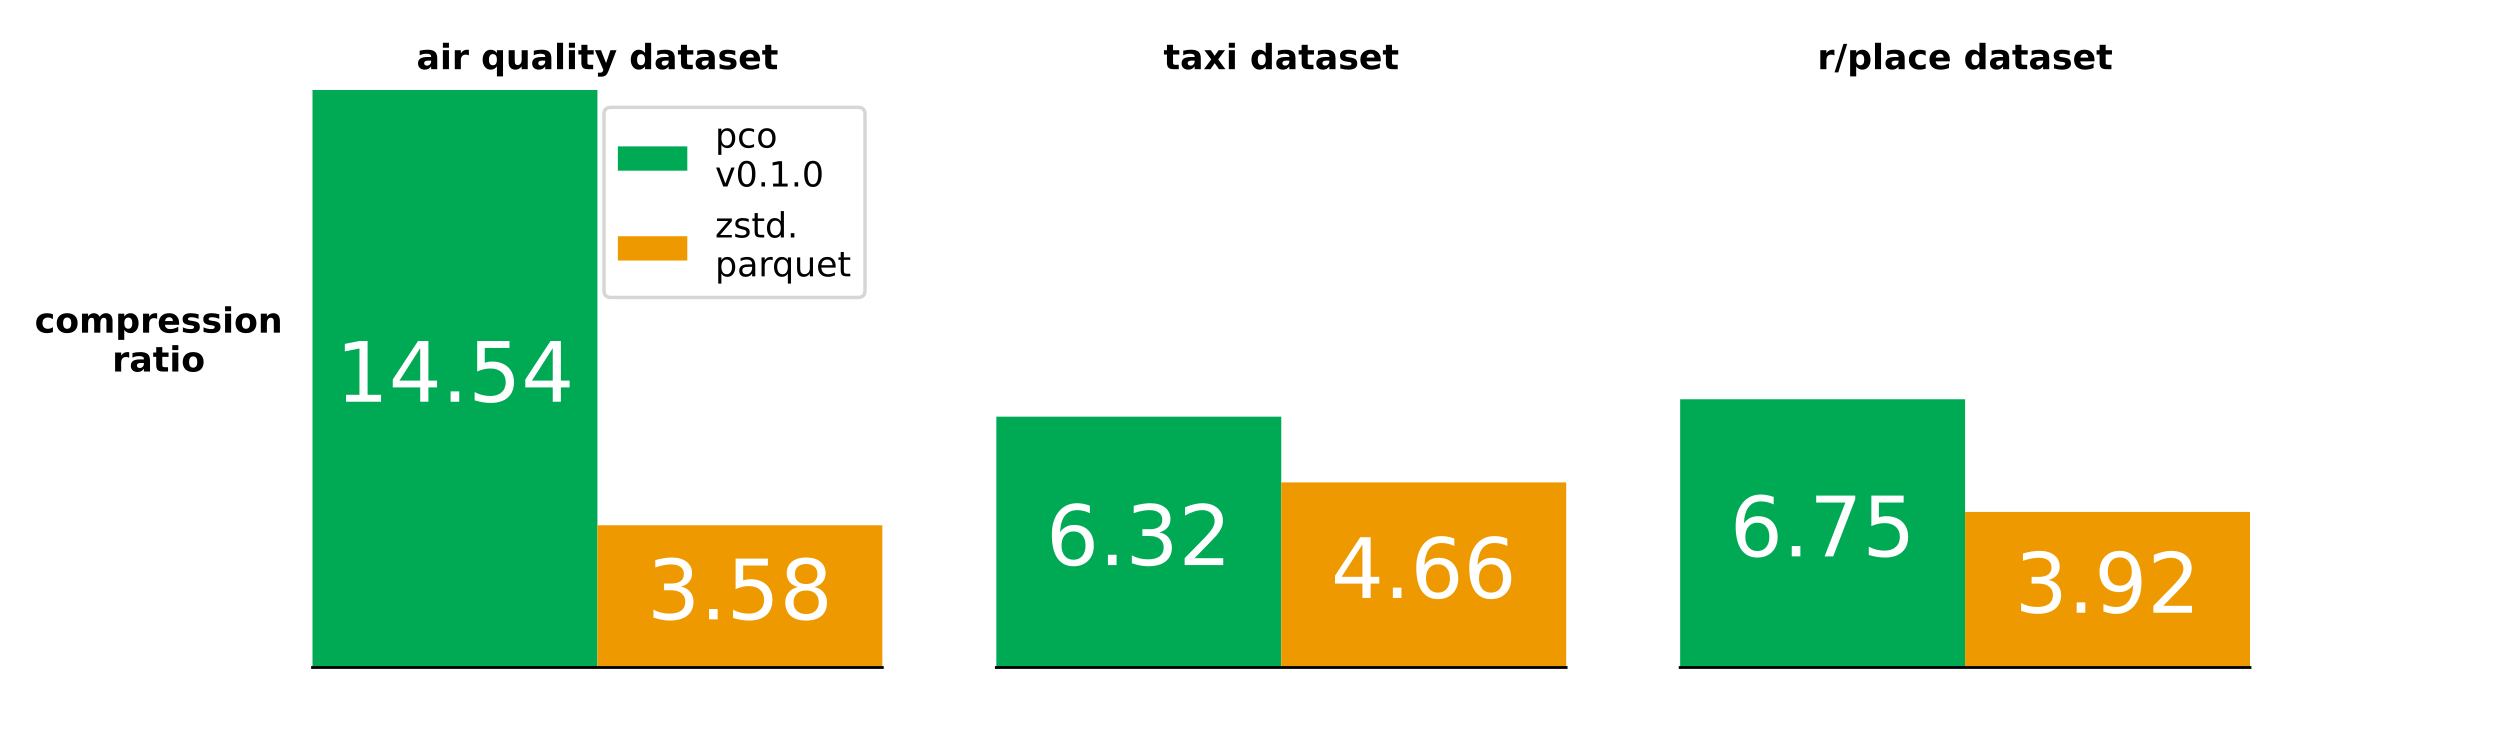
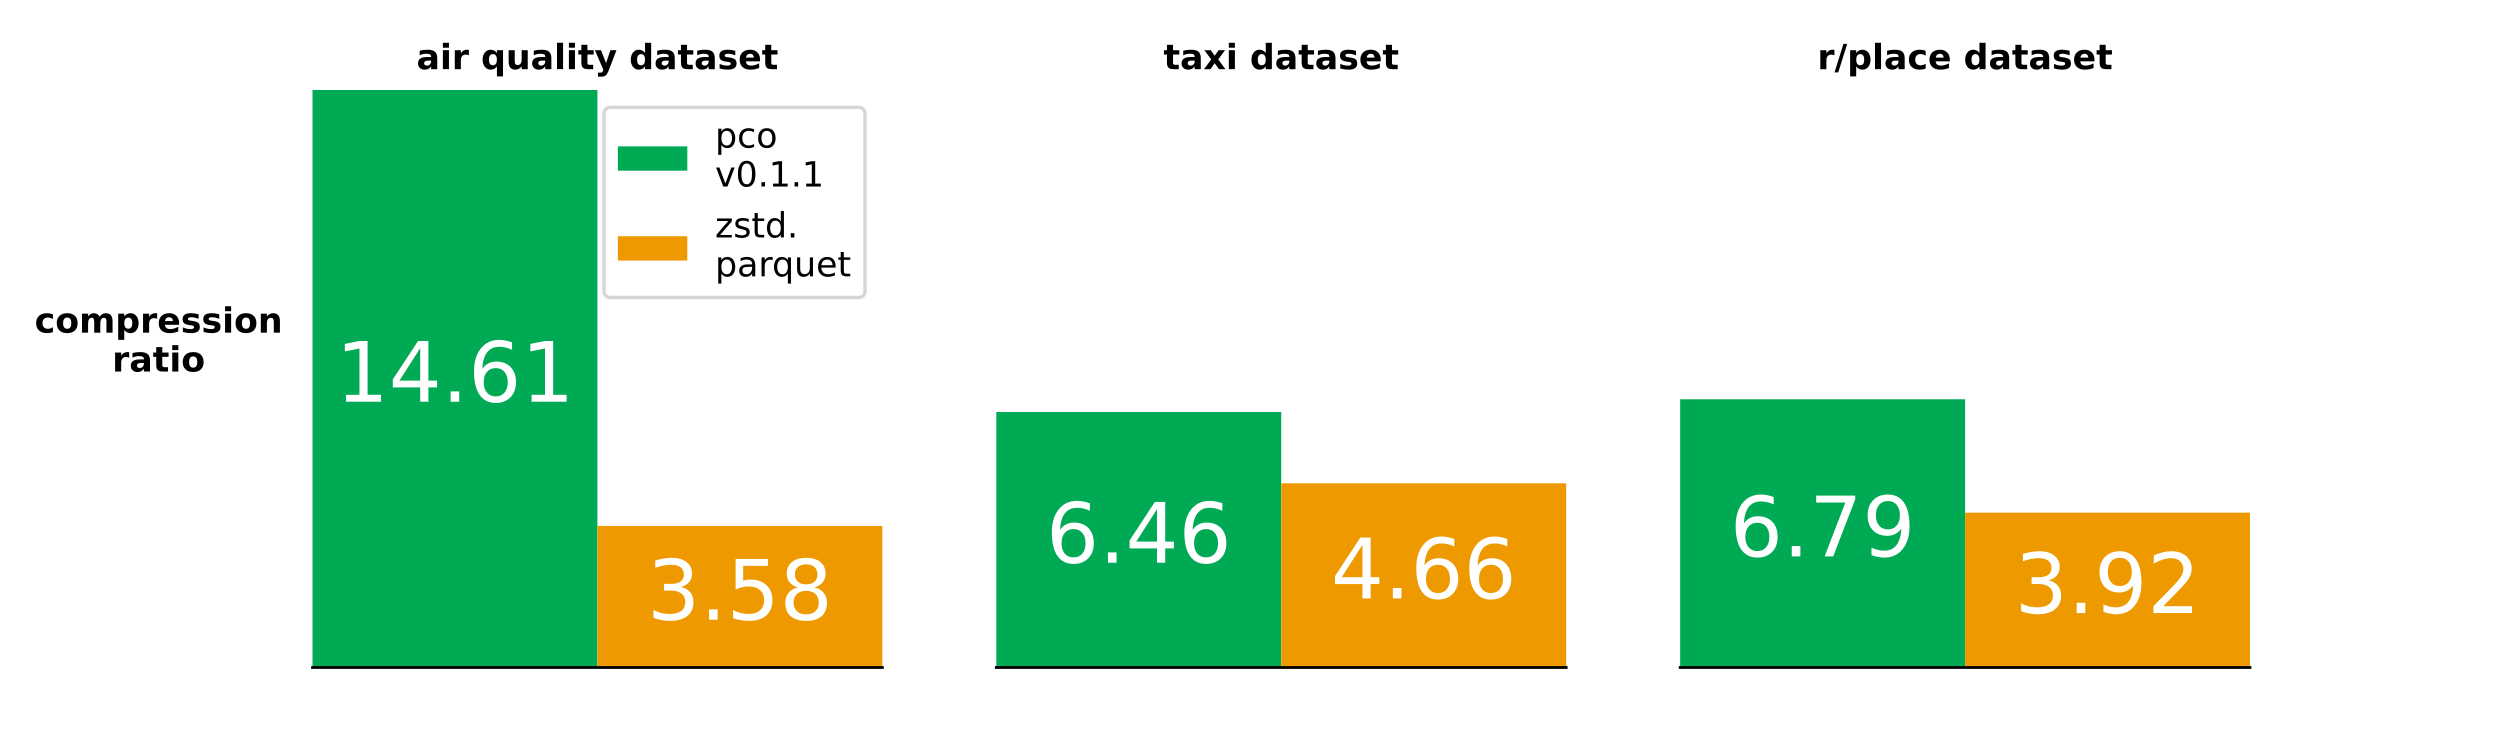
<svg xmlns="http://www.w3.org/2000/svg" xmlns:xlink="http://www.w3.org/1999/xlink" width="960" height="288" viewBox="0 0 720 216">
  <defs>
    <style>*{stroke-linejoin:round;stroke-linecap:butt}</style>
  </defs>
  <g id="figure_1">
    <path id="patch_1" d="M0 216h720V0H0z" style="fill:#fff" />
    <g id="axes_1">
      <path id="patch_2" d="M90 192.24h164.118V25.92H90z" style="fill:#fff" />
-       <path id="patch_3" d="M90 192.24h82.059V25.92H90z" clip-path="url(#pab4e7e4c78)" style="fill:#0a5" />
-       <path id="patch_4" d="M172.059 192.24h82.059v-40.97h-82.06z" clip-path="url(#pab4e7e4c78)" style="fill:#e90" />
+       <path id="patch_3" d="M90 192.24h82.059V25.92H90z" clip-path="url(#pedb4708737)" style="fill:#0a5" />
+       <path id="patch_4" d="M172.059 192.24h82.059v-40.774h-82.06z" clip-path="url(#pedb4708737)" style="fill:#e90" />
      <g id="matplotlib.axis_2">
        <g id="text_1">
          <g transform="matrix(.1 0 0 -.1 9.983 95.802)">
            <defs>
              <path id="DejaVuSans-Bold-63" d="M3366 3391v-913q-228 156-458 231t-477 75q-468 0-729-273t-261-764q0-491 261-765 261-273 729-273 263 0 499 78 236 79 436 232V103Q3103 6 2833-42q-270-49-542-49-947 0-1482 486-534 486-534 1352t534 1351q535 486 1482 486 275 0 542-48t533-145z" transform="scale(.01563)" />
              <path id="DejaVuSans-Bold-6f" d="M2203 2784q-372 0-567-267t-195-770q0-503 195-771 195-267 567-267 366 0 559 267 194 268 194 771t-194 770q-193 267-559 267zm0 800q903 0 1411-488 508-487 508-1349 0-863-508-1351Q3106-91 2203-91q-906 0-1417 487-511 488-511 1351 0 862 511 1349 511 488 1417 488z" transform="scale(.01563)" />
              <path id="DejaVuSans-Bold-6d" d="M3781 2919q213 325 505 495t642 170q603 0 919-372 316-371 316-1081V0H5038v1825q3 41 4 84 2 44 2 125 0 372-110 539-109 168-353 168-318 0-492-263-173-262-180-759V0H2784v1825q0 581-100 748-100 168-356 168-322 0-497-264t-175-755V0H531v3500h1125v-512q207 296 474 446t589 150q362 0 640-175 279-175 422-490z" transform="scale(.01563)" />
              <path id="DejaVuSans-Bold-70" d="M1656 506v-1837H538v4831h1118v-512q232 306 513 451t647 145q647 0 1062-514 416-514 416-1323T3878 423Q3463-91 2816-91q-366 0-647 145-281 146-513 452zm744 2266q-359 0-552-264-192-264-192-761t192-761q193-264 552-264t548 262q190 263 190 763t-190 762q-189 263-548 263z" transform="scale(.01563)" />
              <path id="DejaVuSans-Bold-72" d="M3138 2547q-147 69-293 101-145 33-292 33-431 0-664-277-233-276-233-791V0H538v3500h1118v-575q216 344 495 501 280 158 671 158 56 0 121-5 66-4 191-20l4-1012z" transform="scale(.01563)" />
              <path id="DejaVuSans-Bold-65" d="M4031 1759v-318H1416q40-394 284-591t681-197q353 0 723 105 371 105 762 317V213Q3469 63 3072-14t-794-77q-950 0-1477 483-526 483-526 1355 0 856 517 1346 517 491 1424 491 825 0 1320-497 495-496 495-1328zm-1150 372q0 319-186 514-186 196-486 196-325 0-528-183t-253-527h1453z" transform="scale(.01563)" />
              <path id="DejaVuSans-Bold-73" d="M3272 3391v-850q-359 150-694 225-334 75-631 75-319 0-474-80-154-80-154-245 0-135 117-207 117-71 420-106l197-28q860-109 1156-359 297-250 297-785 0-559-413-841Q2681-91 1863-91q-347 0-718 55-370 55-761 164v850q335-162 686-244 352-81 714-81 329 0 494 90 166 91 166 270 0 150-114 223t-455 114l-197 25q-747 94-1047 347t-300 769q0 556 381 824 382 269 1169 269 310 0 650-47 341-46 741-146z" transform="scale(.01563)" />
              <path id="DejaVuSans-Bold-69" d="M538 3500h1118V0H538v3500zm0 1363h1118v-913H538v913z" transform="scale(.01563)" />
              <path id="DejaVuSans-Bold-6e" d="M4056 2131V0H2931v1631q0 453-20 625t-70 253q-66 110-179 171-112 61-256 61-350 0-550-271-200-270-200-748V0H538v3500h1118v-512q253 306 537 451 285 145 629 145 606 0 920-372 314-371 314-1081z" transform="scale(.01563)" />
            </defs>
            <use xlink:href="#DejaVuSans-Bold-63" />
            <use xlink:href="#DejaVuSans-Bold-6f" x="59.277" />
            <use xlink:href="#DejaVuSans-Bold-6d" x="127.979" />
            <use xlink:href="#DejaVuSans-Bold-70" x="232.178" />
            <use xlink:href="#DejaVuSans-Bold-72" x="303.76" />
            <use xlink:href="#DejaVuSans-Bold-65" x="353.076" />
            <use xlink:href="#DejaVuSans-Bold-73" x="420.898" />
            <use xlink:href="#DejaVuSans-Bold-73" x="480.42" />
            <use xlink:href="#DejaVuSans-Bold-69" x="539.941" />
            <use xlink:href="#DejaVuSans-Bold-6f" x="574.219" />
            <use xlink:href="#DejaVuSans-Bold-6e" x="642.92" />
          </g>
          <g transform="matrix(.1 0 0 -.1 32.31 107)">
            <defs>
              <path id="DejaVuSans-Bold-61" d="M2106 1575q-350 0-527-119-176-118-176-350 0-212 142-333 143-120 396-120 315 0 531 226 216 227 216 568v128h-582zm1710 422V0H2688v519q-225-319-507-465-281-145-684-145-544 0-883 317-339 318-339 824 0 616 423 903 424 288 1330 288h660v87q0 266-210 389-209 124-653 124-359 0-669-72-309-72-575-216v853q360 88 722 133 363 45 725 45 947 0 1367-373 421-373 421-1214z" transform="scale(.01563)" />
              <path id="DejaVuSans-Bold-74" d="M1759 4494v-994h1154v-800H1759V1216q0-244 97-330t385-86h575V0h-960q-662 0-939 276-276 277-276 940v1484H84v800h557v994h1118z" transform="scale(.01563)" />
            </defs>
            <use xlink:href="#DejaVuSans-Bold-72" />
            <use xlink:href="#DejaVuSans-Bold-61" x="49.316" />
            <use xlink:href="#DejaVuSans-Bold-74" x="116.797" />
            <use xlink:href="#DejaVuSans-Bold-69" x="164.6" />
            <use xlink:href="#DejaVuSans-Bold-6f" x="198.877" />
          </g>
        </g>
      </g>
      <path id="patch_5" d="M90 192.24h164.118" style="fill:none;stroke:#000;stroke-width:.8;stroke-linejoin:miter;stroke-linecap:square" />
      <g id="text_2" style="fill:#fff" transform="matrix(.24 0 0 -.24 96.676 115.703)">
        <defs>
          <path id="DejaVuSans-31" d="M794 531h1031v3560L703 3866v575l1116 225h631V531h1031V0H794v531z" transform="scale(.01563)" />
          <path id="DejaVuSans-34" d="M2419 4116 825 1625h1594v2491zm-166 550h794V1625h666v-525h-666V0h-628v1100H313v609l1940 2957z" transform="scale(.01563)" />
          <path id="DejaVuSans-2e" d="M684 794h660V0H684v794z" transform="scale(.01563)" />
-           <path id="DejaVuSans-35" d="M691 4666h2478v-532H1269V2991q137 47 274 70 138 23 276 23 781 0 1237-428 457-428 457-1159 0-753-469-1171Q2575-91 1722-91q-294 0-599 50Q819 9 494 109v635q281-153 581-228t634-75q541 0 856 284 316 284 316 772 0 487-316 771-315 285-856 285-253 0-505-56-251-56-513-175v2344z" transform="scale(.01563)" />
+           <path id="DejaVuSans-36" d="M2113 2584q-425 0-674-291-248-290-248-796 0-503 248-796 249-292 674-292t673 292q248 293 248 796 0 506-248 796-248 291-673 291zm1253 1979v-575q-238 112-480 171-242 60-480 60-625 0-955-422-329-422-376-1275 184 272 462 417 279 145 613 145 703 0 1111-427 408-426 408-1160 0-719-425-1154Q2819-91 2113-91q-810 0-1238 620-428 621-428 1799 0 1106 525 1764t1409 658q238 0 480-47t505-140z" transform="scale(.01563)" />
        </defs>
        <use xlink:href="#DejaVuSans-31" />
        <use xlink:href="#DejaVuSans-34" x="63.623" />
        <use xlink:href="#DejaVuSans-2e" x="127.246" />
-         <use xlink:href="#DejaVuSans-35" x="159.033" />
-         <use xlink:href="#DejaVuSans-34" x="222.656" />
-       </g>
-       <g id="text_3" style="fill:#fff" transform="matrix(.24 0 0 -.24 186.37 178.377)">
+         <use xlink:href="#DejaVuSans-36" x="159.033" />
+         <use xlink:href="#DejaVuSans-31" x="222.656" />
+       </g>
+       <g id="text_3" style="fill:#fff" transform="matrix(.24 0 0 -.24 186.37 178.475)">
        <defs>
          <path id="DejaVuSans-33" d="M2597 2516q453-97 707-404 255-306 255-756 0-690-475-1069Q2609-91 1734-91q-293 0-604 58T488 141v609q262-153 574-231 313-78 654-78 593 0 904 234t311 681q0 413-289 645-289 233-804 233h-544v519h569q465 0 712 186t247 536q0 359-255 551-254 193-729 193-260 0-557-57-297-56-653-174v562q360 100 674 150t592 50q719 0 1137-327 419-326 419-882 0-388-222-655t-631-370z" transform="scale(.01563)" />
+           <path id="DejaVuSans-35" d="M691 4666h2478v-532H1269V2991q137 47 274 70 138 23 276 23 781 0 1237-428 457-428 457-1159 0-753-469-1171Q2575-91 1722-91q-294 0-599 50Q819 9 494 109v635q281-153 581-228t634-75q541 0 856 284 316 284 316 772 0 487-316 771-315 285-856 285-253 0-505-56-251-56-513-175v2344z" transform="scale(.01563)" />
          <path id="DejaVuSans-38" d="M2034 2216q-450 0-708-241-257-241-257-662 0-422 257-663 258-241 708-241t709 242q260 243 260 662 0 421-258 662-257 241-711 241zm-631 268q-406 100-633 378-226 279-226 679 0 559 398 884 399 325 1092 325 697 0 1094-325t397-884q0-400-227-679-226-278-629-378 456-106 710-416 255-309 255-755 0-679-414-1042Q2806-91 2034-91q-771 0-1186 362-414 363-414 1042 0 446 256 755 257 310 713 416zm-231 997q0-362 226-565 227-203 636-203 407 0 636 203 230 203 230 565 0 363-230 566-229 203-636 203-409 0-636-203-226-203-226-566z" transform="scale(.01563)" />
        </defs>
        <use xlink:href="#DejaVuSans-33" />
        <use xlink:href="#DejaVuSans-2e" x="63.623" />
        <use xlink:href="#DejaVuSans-35" x="95.41" />
        <use xlink:href="#DejaVuSans-38" x="159.033" />
      </g>
      <g id="text_4" transform="matrix(.1 0 0 -.1 119.96 19.92)">
        <defs>
          <path id="DejaVuSans-Bold-71" d="M2181 2772q-356 0-545-263-189-262-189-762t189-763q189-262 545-262 360 0 549 262 189 263 189 763t-189 762q-189 263-549 263zm738-2266q-231-309-510-453-278-144-643-144-647 0-1063 514-415 515-415 1324t415 1320q416 511 1063 511 365 0 643-144 279-143 510-453v519h1125v-4831H2919V506z" transform="scale(.01563)" />
          <path id="DejaVuSans-Bold-75" d="M500 1363v2137h1125v-350q0-284-3-714t-3-573q0-422 22-608t75-271q68-109 179-169 111-59 255-59 350 0 550 269t200 747v1728h1119V0H2900v506q-253-306-536-452-283-145-623-145-607 0-924 372T500 1363z" transform="scale(.01563)" />
          <path id="DejaVuSans-Bold-6c" d="M538 4863h1118V0H538v4863z" transform="scale(.01563)" />
          <path id="DejaVuSans-Bold-79" d="M78 3500h1119l941-2375 800 2375h1118L2584-331q-221-585-517-817-295-233-779-233H641v734h350q284 0 413 91 130 90 202 325l32 97L78 3500z" transform="scale(.01563)" />
          <path id="DejaVuSans-Bold-64" d="M2919 2988v1875h1125V0H2919v506q-231-309-510-453-278-144-643-144-647 0-1063 514-415 515-415 1324t415 1323q416 514 1063 514 362 0 642-145t511-451zM2181 722q360 0 549 262 189 263 189 763t-189 762q-189 263-549 263-356 0-545-263-189-262-189-762t189-763q189-262 545-262z" transform="scale(.01563)" />
        </defs>
        <use xlink:href="#DejaVuSans-Bold-61" />
        <use xlink:href="#DejaVuSans-Bold-69" x="67.48" />
        <use xlink:href="#DejaVuSans-Bold-72" x="101.758" />
        <use xlink:href="#DejaVuSans-Bold-20" x="151.074" />
        <use xlink:href="#DejaVuSans-Bold-71" x="185.889" />
        <use xlink:href="#DejaVuSans-Bold-75" x="257.471" />
        <use xlink:href="#DejaVuSans-Bold-61" x="328.662" />
        <use xlink:href="#DejaVuSans-Bold-6c" x="396.143" />
        <use xlink:href="#DejaVuSans-Bold-69" x="430.42" />
        <use xlink:href="#DejaVuSans-Bold-74" x="464.697" />
        <use xlink:href="#DejaVuSans-Bold-79" x="512.5" />
        <use xlink:href="#DejaVuSans-Bold-20" x="577.686" />
        <use xlink:href="#DejaVuSans-Bold-64" x="612.5" />
        <use xlink:href="#DejaVuSans-Bold-61" x="684.082" />
        <use xlink:href="#DejaVuSans-Bold-74" x="751.563" />
        <use xlink:href="#DejaVuSans-Bold-61" x="799.365" />
        <use xlink:href="#DejaVuSans-Bold-73" x="866.846" />
        <use xlink:href="#DejaVuSans-Bold-65" x="926.367" />
        <use xlink:href="#DejaVuSans-Bold-74" x="994.189" />
      </g>
      <g id="legend_1">
        <path id="patch_6" d="M175.946 85.672h71.172q2 0 2-2V32.92q0-2-2-2h-71.172q-2 0-2 2v50.752q0 2 2 2z" style="fill:#fff;opacity:.8;stroke:#ccc;stroke-linejoin:miter" />
        <path id="patch_7" d="M177.946 49.157h20v-7h-20z" style="fill:#0a5" />
        <g id="text_5">
          <g transform="matrix(.1 0 0 -.1 205.946 42.518)">
            <defs>
              <path id="DejaVuSans-70" d="M1159 525v-1856H581v4831h578v-531q182 312 458 463 277 152 661 152 638 0 1036-506 399-506 399-1331T3314 415Q2916-91 2278-91q-384 0-661 152-276 152-458 464zm1957 1222q0 634-261 995t-717 361q-457 0-718-361t-261-995q0-634 261-995t718-361q456 0 717 361t261 995z" transform="scale(.01563)" />
              <path id="DejaVuSans-63" d="M3122 3366v-538q-244 135-489 202t-495 67q-560 0-870-355-309-354-309-995t309-996q310-354 870-354 250 0 495 67t489 202V134Q2881 22 2623-34q-257-57-548-57-791 0-1257 497-465 497-465 1341 0 856 470 1346 471 491 1290 491 265 0 518-55 253-54 491-163z" transform="scale(.01563)" />
              <path id="DejaVuSans-6f" d="M1959 3097q-462 0-731-361t-269-989q0-628 267-989 268-361 733-361 460 0 728 362 269 363 269 988 0 622-269 986-268 364-728 364zm0 487q750 0 1178-488 429-487 429-1349 0-859-429-1349Q2709-91 1959-91q-753 0-1180 489-426 490-426 1349 0 862 426 1349 427 488 1180 488z" transform="scale(.01563)" />
            </defs>
            <use xlink:href="#DejaVuSans-70" />
            <use xlink:href="#DejaVuSans-63" x="63.477" />
            <use xlink:href="#DejaVuSans-6f" x="118.457" />
          </g>
          <g transform="matrix(.1 0 0 -.1 205.946 53.716)">
            <defs>
              <path id="DejaVuSans-76" d="M191 3500h609L1894 563l1094 2937h609L2284 0h-781L191 3500z" transform="scale(.01563)" />
              <path id="DejaVuSans-30" d="M2034 4250q-487 0-733-480-245-479-245-1442 0-959 245-1439 246-480 733-480 491 0 736 480 246 480 246 1439 0 963-246 1442-245 480-736 480zm0 500q785 0 1199-621 414-620 414-1801 0-1178-414-1799Q2819-91 2034-91q-784 0-1198 620-414 621-414 1799 0 1181 414 1801 414 621 1198 621z" transform="scale(.01563)" />
            </defs>
            <use xlink:href="#DejaVuSans-76" />
            <use xlink:href="#DejaVuSans-30" x="59.18" />
            <use xlink:href="#DejaVuSans-2e" x="122.803" />
            <use xlink:href="#DejaVuSans-31" x="154.59" />
            <use xlink:href="#DejaVuSans-2e" x="218.213" />
-             <use xlink:href="#DejaVuSans-30" x="250" />
+             <use xlink:href="#DejaVuSans-31" x="250" />
          </g>
        </g>
        <path id="patch_8" d="M177.946 75.033h20v-7h-20z" style="fill:#e90" />
        <g id="text_6">
          <g transform="matrix(.1 0 0 -.1 205.946 68.394)">
            <defs>
              <path id="DejaVuSans-7a" d="M353 3500h2731v-525L922 459h2162V0H275v525l2163 2516H353v459z" transform="scale(.01563)" />
              <path id="DejaVuSans-73" d="M2834 3397v-544q-243 125-506 187-262 63-544 63-428 0-642-131t-214-394q0-200 153-314t616-217l197-44q612-131 870-370t258-667q0-488-386-773Q2250-91 1575-91q-281 0-586 55T347 128v594q319-166 628-249 309-82 613-82 406 0 624 139 219 139 219 392 0 234-158 359-157 125-692 241l-200 47q-534 112-772 345-237 233-237 639 0 494 350 762 350 269 994 269 318 0 599-47 282-46 519-140z" transform="scale(.01563)" />
              <path id="DejaVuSans-74" d="M1172 4494v-994h1184v-447H1172V1153q0-428 117-550t477-122h590V0h-590q-666 0-919 248-253 249-253 905v1900H172v447h422v994h578z" transform="scale(.01563)" />
              <path id="DejaVuSans-64" d="M2906 2969v1894h575V0h-575v525q-181-312-458-464-276-152-664-152-634 0-1033 506-398 507-398 1332t398 1331q399 506 1033 506 388 0 664-152 277-151 458-463zM947 1747q0-634 261-995t717-361q456 0 718 361 263 361 263 995t-263 995q-262 361-718 361t-717-361q-261-361-261-995z" transform="scale(.01563)" />
            </defs>
            <use xlink:href="#DejaVuSans-7a" />
            <use xlink:href="#DejaVuSans-73" x="52.49" />
            <use xlink:href="#DejaVuSans-74" x="104.59" />
            <use xlink:href="#DejaVuSans-64" x="143.799" />
            <use xlink:href="#DejaVuSans-2e" x="207.275" />
          </g>
          <g transform="matrix(.1 0 0 -.1 205.946 79.592)">
            <defs>
              <path id="DejaVuSans-61" d="M2194 1759q-697 0-966-159t-269-544q0-306 202-486 202-179 548-179 479 0 768 339t289 901v128h-572zm1147 238V0h-575v531q-197-318-491-470T1556-91q-537 0-855 302-317 302-317 808 0 590 395 890 396 300 1180 300h807v57q0 397-261 614t-733 217q-300 0-585-72-284-72-546-216v532q315 122 612 182 297 61 578 61 760 0 1135-394 375-393 375-1193z" transform="scale(.01563)" />
              <path id="DejaVuSans-72" d="M2631 2963q-97 56-211 82-114 27-251 27-488 0-749-317t-261-911V0H581v3500h578v-544q182 319 472 473 291 155 707 155 59 0 131-8 72-7 159-23l3-590z" transform="scale(.01563)" />
              <path id="DejaVuSans-71" d="M947 1747q0-634 261-995t717-361q456 0 718 361 263 361 263 995t-263 995q-262 361-718 361t-717-361q-261-361-261-995zM2906 525q-181-312-458-464-276-152-664-152-634 0-1033 506-398 507-398 1332t398 1331q399 506 1033 506 388 0 664-152 277-151 458-463v531h575v-4831h-575V525z" transform="scale(.01563)" />
              <path id="DejaVuSans-75" d="M544 1381v2119h575V1403q0-497 193-746 194-248 582-248 465 0 735 297 271 297 271 810v1984h575V0h-575v538q-209-319-486-474-276-155-642-155-603 0-916 375-312 375-312 1097zm1447 2203z" transform="scale(.01563)" />
              <path id="DejaVuSans-65" d="M3597 1894v-281H953q38-594 358-905t892-311q331 0 642 81t618 244V178Q3153 47 2828-22t-659-69q-838 0-1327 487-489 488-489 1320 0 859 464 1363 464 505 1252 505 706 0 1117-455 411-454 411-1235zm-575 169q-6 471-264 752-258 282-683 282-481 0-770-272t-333-766l2050 4z" transform="scale(.01563)" />
            </defs>
            <use xlink:href="#DejaVuSans-70" />
            <use xlink:href="#DejaVuSans-61" x="63.477" />
            <use xlink:href="#DejaVuSans-72" x="124.756" />
            <use xlink:href="#DejaVuSans-71" x="164.119" />
            <use xlink:href="#DejaVuSans-75" x="227.596" />
            <use xlink:href="#DejaVuSans-65" x="290.975" />
            <use xlink:href="#DejaVuSans-74" x="352.498" />
          </g>
        </g>
      </g>
    </g>
    <g id="axes_2">
      <path id="patch_9" d="M286.941 192.24H451.06V25.92H286.94z" style="fill:#fff" />
-       <path id="patch_10" d="M286.941 192.24H369v-72.238h-82.059z" clip-path="url(#p64aec80a4c)" style="fill:#0a5" />
-       <path id="patch_11" d="M369 192.24h82.059v-53.309H369z" clip-path="url(#p64aec80a4c)" style="fill:#e90" />
+       <path id="patch_10" d="M286.941 192.24H369v-73.587h-82.059z" clip-path="url(#pc0cf846d1c)" style="fill:#0a5" />
+       <path id="patch_11" d="M369 192.24h82.059v-53.054H369z" clip-path="url(#pc0cf846d1c)" style="fill:#e90" />
      <path id="patch_12" d="M286.941 192.24H451.06" style="fill:none;stroke:#000;stroke-width:.8;stroke-linejoin:miter;stroke-linecap:square" />
-       <g id="text_7" style="fill:#fff" transform="matrix(.24 0 0 -.24 301.252 162.744)">
-         <defs>
-           <path id="DejaVuSans-36" d="M2113 2584q-425 0-674-291-248-290-248-796 0-503 248-796 249-292 674-292t673 292q248 293 248 796 0 506-248 796-248 291-673 291zm1253 1979v-575q-238 112-480 171-242 60-480 60-625 0-955-422-329-422-376-1275 184 272 462 417 279 145 613 145 703 0 1111-427 408-426 408-1160 0-719-425-1154Q2819-91 2113-91q-810 0-1238 620-428 621-428 1799 0 1106 525 1764t1409 658q238 0 480-47t505-140z" transform="scale(.01563)" />
-           <path id="DejaVuSans-32" d="M1228 531h2203V0H469v531q359 372 979 998 621 627 780 809 303 340 423 576 121 236 121 464 0 372-261 606-261 235-680 235-297 0-627-103-329-103-704-313v638q381 153 712 231 332 78 607 78 725 0 1156-363 431-362 431-968 0-288-108-546-107-257-392-607-78-91-497-524-418-433-1181-1211z" transform="scale(.01563)" />
-         </defs>
+       <g id="text_7" style="fill:#fff" transform="matrix(.24 0 0 -.24 301.252 162.069)">
        <use xlink:href="#DejaVuSans-36" />
        <use xlink:href="#DejaVuSans-2e" x="63.623" />
-         <use xlink:href="#DejaVuSans-33" x="95.41" />
-         <use xlink:href="#DejaVuSans-32" x="159.033" />
-       </g>
-       <g id="text_8" style="fill:#fff" transform="matrix(.24 0 0 -.24 383.31 172.208)">
+         <use xlink:href="#DejaVuSans-34" x="95.41" />
+         <use xlink:href="#DejaVuSans-36" x="159.033" />
+       </g>
+       <g id="text_8" style="fill:#fff" transform="matrix(.24 0 0 -.24 383.31 172.336)">
        <use xlink:href="#DejaVuSans-34" />
        <use xlink:href="#DejaVuSans-2e" x="63.623" />
        <use xlink:href="#DejaVuSans-36" x="95.41" />
        <use xlink:href="#DejaVuSans-36" x="159.033" />
      </g>
      <g id="text_9" transform="matrix(.1 0 0 -.1 335.082 19.92)">
        <defs>
          <path id="DejaVuSans-Bold-78" d="M1422 1791 159 3500h1185l715-1037 725 1037h1185L2706 1797 4031 0H2847l-788 1106L1281 0H97l1325 1791z" transform="scale(.01563)" />
        </defs>
        <use xlink:href="#DejaVuSans-Bold-74" />
        <use xlink:href="#DejaVuSans-Bold-61" x="47.803" />
        <use xlink:href="#DejaVuSans-Bold-78" x="115.283" />
        <use xlink:href="#DejaVuSans-Bold-69" x="179.785" />
        <use xlink:href="#DejaVuSans-Bold-20" x="214.063" />
        <use xlink:href="#DejaVuSans-Bold-64" x="248.877" />
        <use xlink:href="#DejaVuSans-Bold-61" x="320.459" />
        <use xlink:href="#DejaVuSans-Bold-74" x="387.939" />
        <use xlink:href="#DejaVuSans-Bold-61" x="435.742" />
        <use xlink:href="#DejaVuSans-Bold-73" x="503.223" />
        <use xlink:href="#DejaVuSans-Bold-65" x="562.744" />
        <use xlink:href="#DejaVuSans-Bold-74" x="630.566" />
      </g>
    </g>
    <g id="axes_3">
      <path id="patch_13" d="M483.882 192.24H648V25.92H483.882z" style="fill:#fff" />
-       <path id="patch_14" d="M483.882 192.24h82.06v-77.257h-82.06z" clip-path="url(#p5605ea5255)" style="fill:#0a5" />
-       <path id="patch_15" d="M565.941 192.24H648v-44.801h-82.059z" clip-path="url(#p5605ea5255)" style="fill:#e90" />
+       <path id="patch_14" d="M483.882 192.24h82.06v-77.243h-82.06z" clip-path="url(#p5649ca219c)" style="fill:#0a5" />
+       <path id="patch_15" d="M565.941 192.24H648v-44.587h-82.059z" clip-path="url(#p5649ca219c)" style="fill:#e90" />
      <path id="patch_16" d="M483.882 192.24H648" style="fill:none;stroke:#000;stroke-width:.8;stroke-linejoin:miter;stroke-linecap:square" />
-       <g id="text_10" style="fill:#fff" transform="matrix(.24 0 0 -.24 498.193 160.234)">
+       <g id="text_10" style="fill:#fff" transform="matrix(.24 0 0 -.24 498.193 160.241)">
        <defs>
          <path id="DejaVuSans-37" d="M525 4666h3000v-269L1831 0h-659l1594 4134H525v532z" transform="scale(.01563)" />
+           <path id="DejaVuSans-39" d="M703 97v575q238-113 481-172 244-59 479-59 625 0 954 420 330 420 377 1277-181-269-460-413-278-144-615-144-700 0-1108 423-408 424-408 1159 0 718 425 1152 425 435 1131 435 810 0 1236-621 427-620 427-1801 0-1103-524-1761Q2575-91 1691-91q-238 0-482 47Q966 3 703 97zm1256 1978q425 0 673 290 249 291 249 798 0 503-249 795-248 292-673 292t-673-292q-248-292-248-795 0-507 248-798 248-290 673-290z" transform="scale(.01563)" />
        </defs>
        <use xlink:href="#DejaVuSans-36" />
        <use xlink:href="#DejaVuSans-2e" x="63.623" />
        <use xlink:href="#DejaVuSans-37" x="95.41" />
-         <use xlink:href="#DejaVuSans-35" x="159.033" />
-       </g>
-       <g id="text_11" style="fill:#fff" transform="matrix(.24 0 0 -.24 580.252 176.462)">
-         <defs>
-           <path id="DejaVuSans-39" d="M703 97v575q238-113 481-172 244-59 479-59 625 0 954 420 330 420 377 1277-181-269-460-413-278-144-615-144-700 0-1108 423-408 424-408 1159 0 718 425 1152 425 435 1131 435 810 0 1236-621 427-620 427-1801 0-1103-524-1761Q2575-91 1691-91q-238 0-482 47Q966 3 703 97zm1256 1978q425 0 673 290 249 291 249 798 0 503-249 795-248 292-673 292t-673-292q-248-292-248-795 0-507 248-798 248-290 673-290z" transform="scale(.01563)" />
+         <use xlink:href="#DejaVuSans-39" x="159.033" />
+       </g>
+       <g id="text_11" style="fill:#fff" transform="matrix(.24 0 0 -.24 580.252 176.569)">
+         <defs>
+           <path id="DejaVuSans-32" d="M1228 531h2203V0H469v531q359 372 979 998 621 627 780 809 303 340 423 576 121 236 121 464 0 372-261 606-261 235-680 235-297 0-627-103-329-103-704-313v638q381 153 712 231 332 78 607 78 725 0 1156-363 431-362 431-968 0-288-108-546-107-257-392-607-78-91-497-524-418-433-1181-1211z" transform="scale(.01563)" />
        </defs>
        <use xlink:href="#DejaVuSans-33" />
        <use xlink:href="#DejaVuSans-2e" x="63.623" />
        <use xlink:href="#DejaVuSans-39" x="95.41" />
        <use xlink:href="#DejaVuSans-32" x="159.033" />
      </g>
      <g id="text_12" transform="matrix(.1 0 0 -.1 523.411 19.92)">
        <defs>
          <path id="DejaVuSans-Bold-2f" d="M1644 4666h694L691-594H0l1644 5260z" transform="scale(.01563)" />
        </defs>
        <use xlink:href="#DejaVuSans-Bold-72" />
        <use xlink:href="#DejaVuSans-Bold-2f" x="49.316" />
        <use xlink:href="#DejaVuSans-Bold-70" x="85.84" />
        <use xlink:href="#DejaVuSans-Bold-6c" x="157.422" />
        <use xlink:href="#DejaVuSans-Bold-61" x="191.699" />
        <use xlink:href="#DejaVuSans-Bold-63" x="259.18" />
        <use xlink:href="#DejaVuSans-Bold-65" x="318.457" />
        <use xlink:href="#DejaVuSans-Bold-20" x="386.279" />
        <use xlink:href="#DejaVuSans-Bold-64" x="421.094" />
        <use xlink:href="#DejaVuSans-Bold-61" x="492.676" />
        <use xlink:href="#DejaVuSans-Bold-74" x="560.156" />
        <use xlink:href="#DejaVuSans-Bold-61" x="607.959" />
        <use xlink:href="#DejaVuSans-Bold-73" x="675.439" />
        <use xlink:href="#DejaVuSans-Bold-65" x="734.961" />
        <use xlink:href="#DejaVuSans-Bold-74" x="802.783" />
      </g>
    </g>
  </g>
  <defs>
-     <clipPath id="pab4e7e4c78">
+     <clipPath id="pedb4708737">
      <path d="M90 25.92h164.118v166.32H90z" />
    </clipPath>
-     <clipPath id="p64aec80a4c">
+     <clipPath id="pc0cf846d1c">
      <path d="M286.941 25.92h164.118v166.32H286.941z" />
    </clipPath>
-     <clipPath id="p5605ea5255">
+     <clipPath id="p5649ca219c">
      <path d="M483.882 25.92H648v166.32H483.882z" />
    </clipPath>
  </defs>
</svg>
